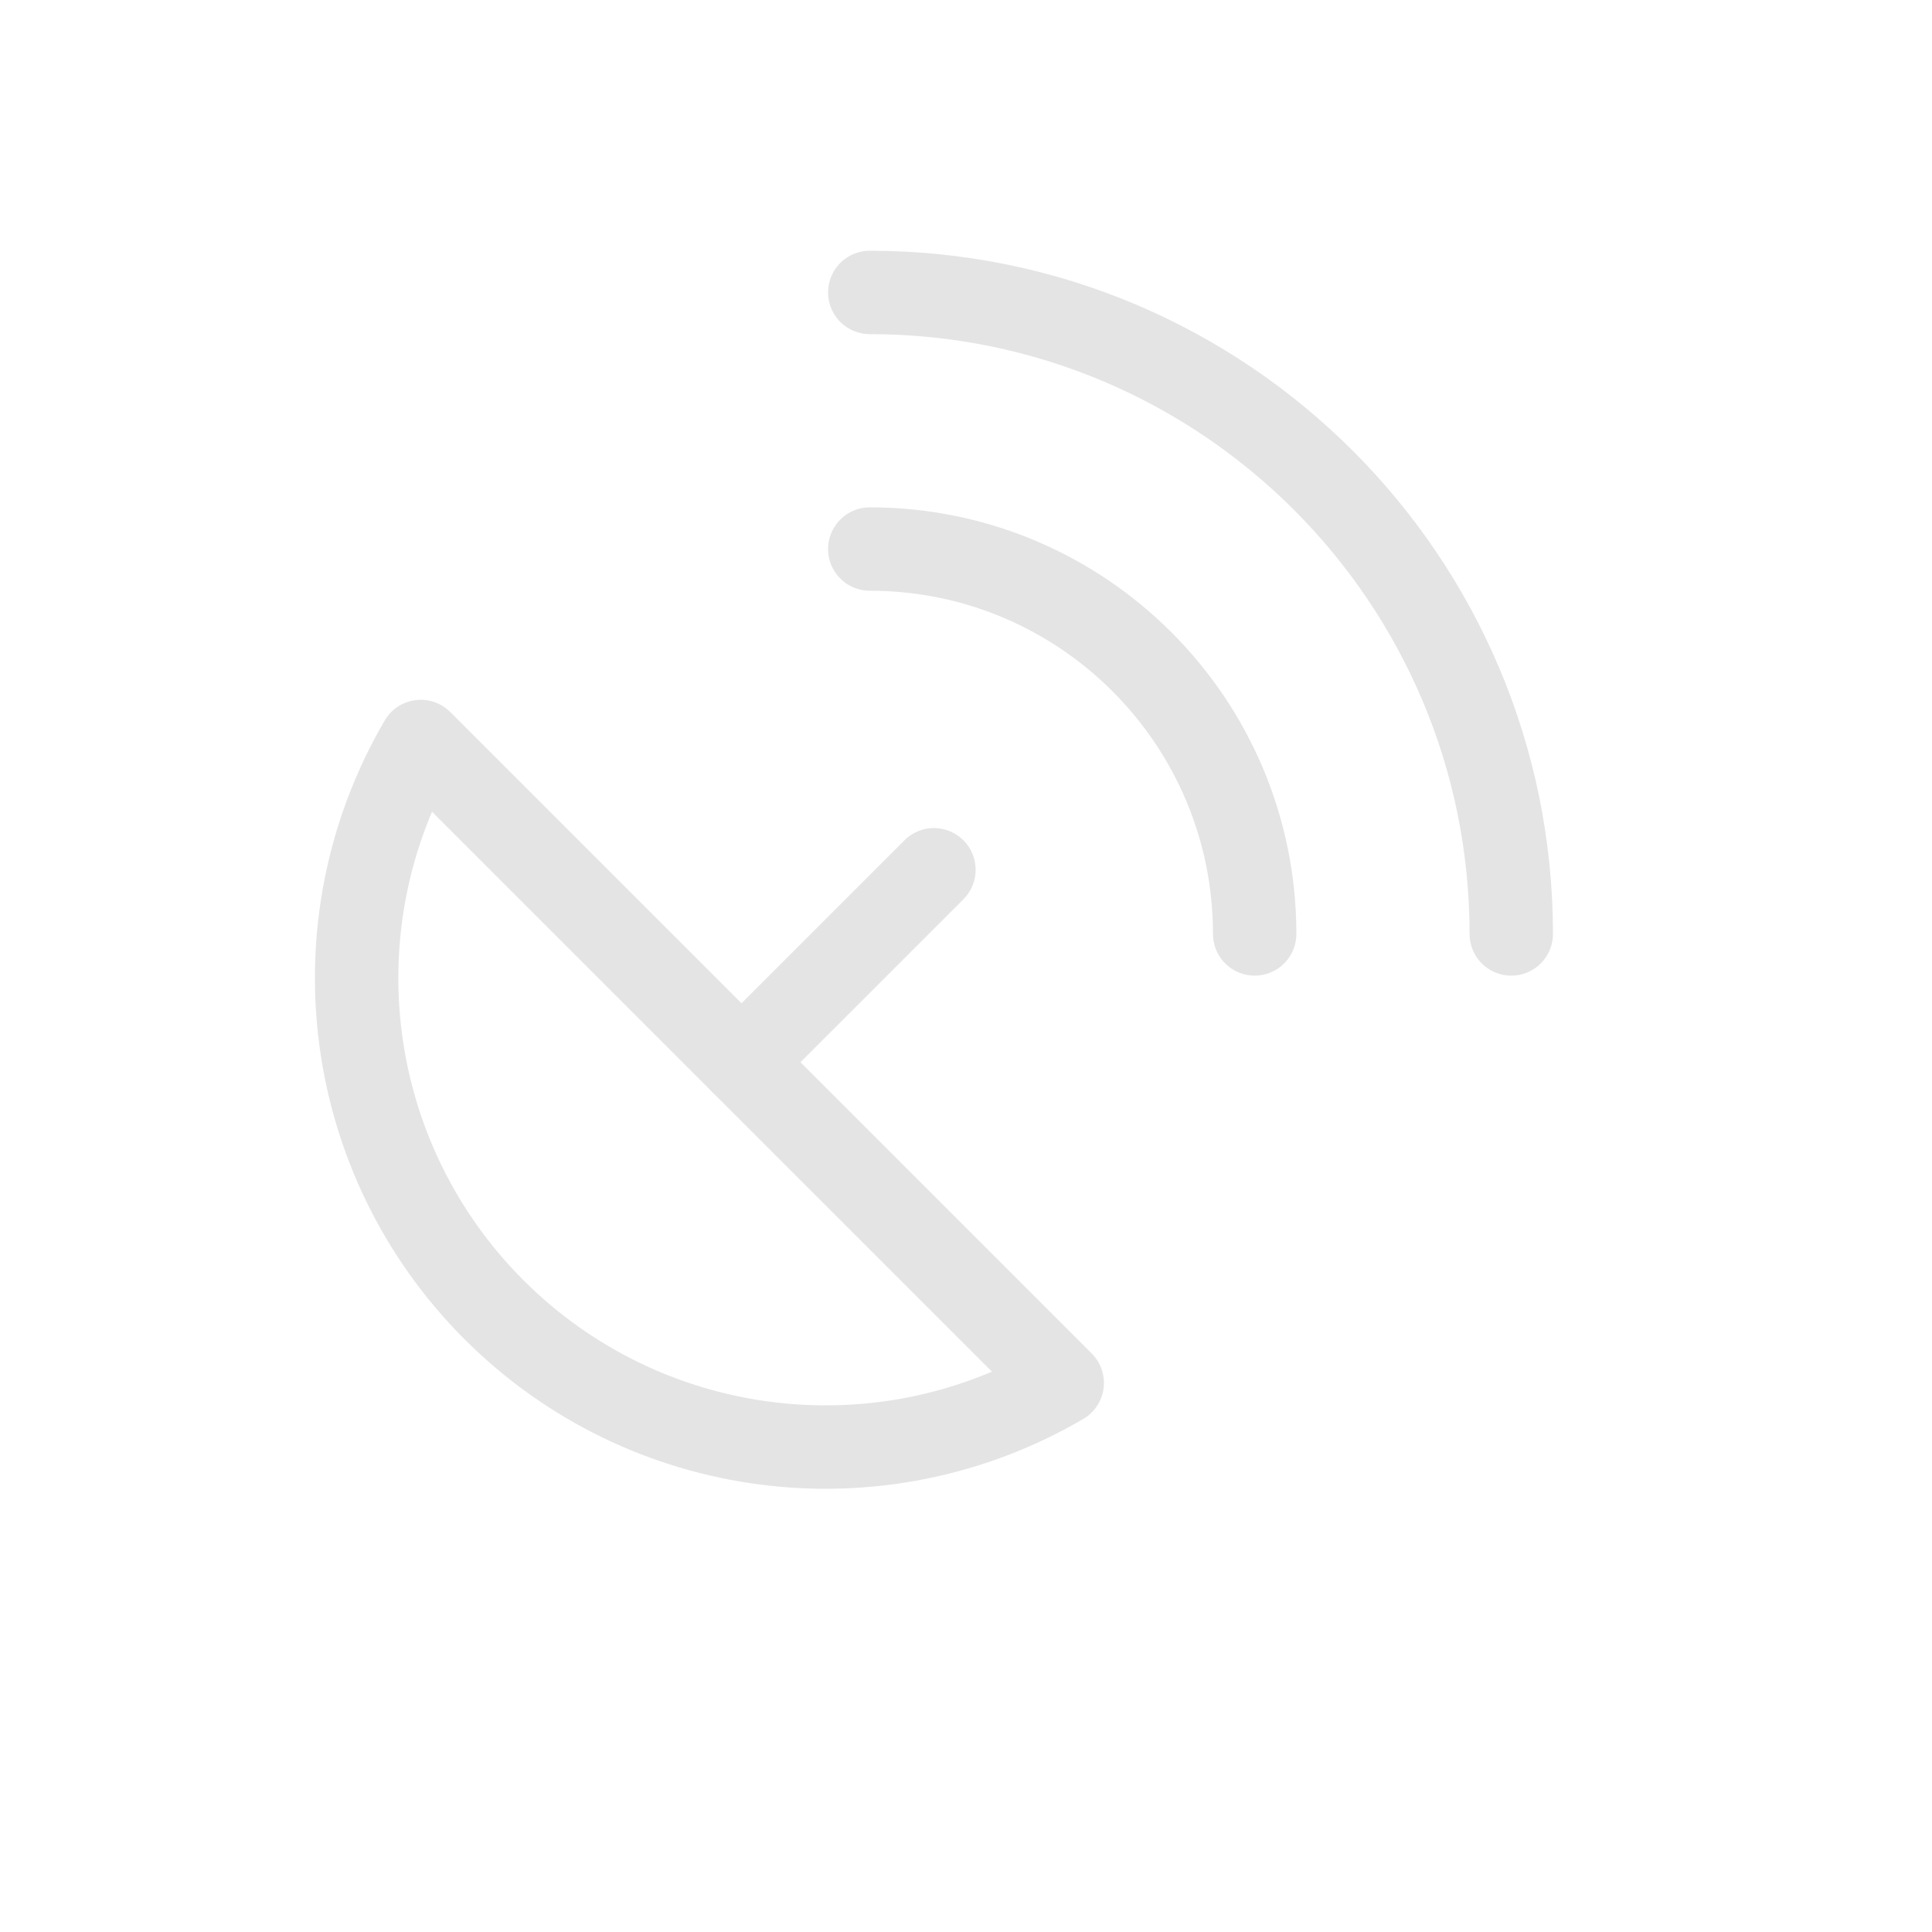
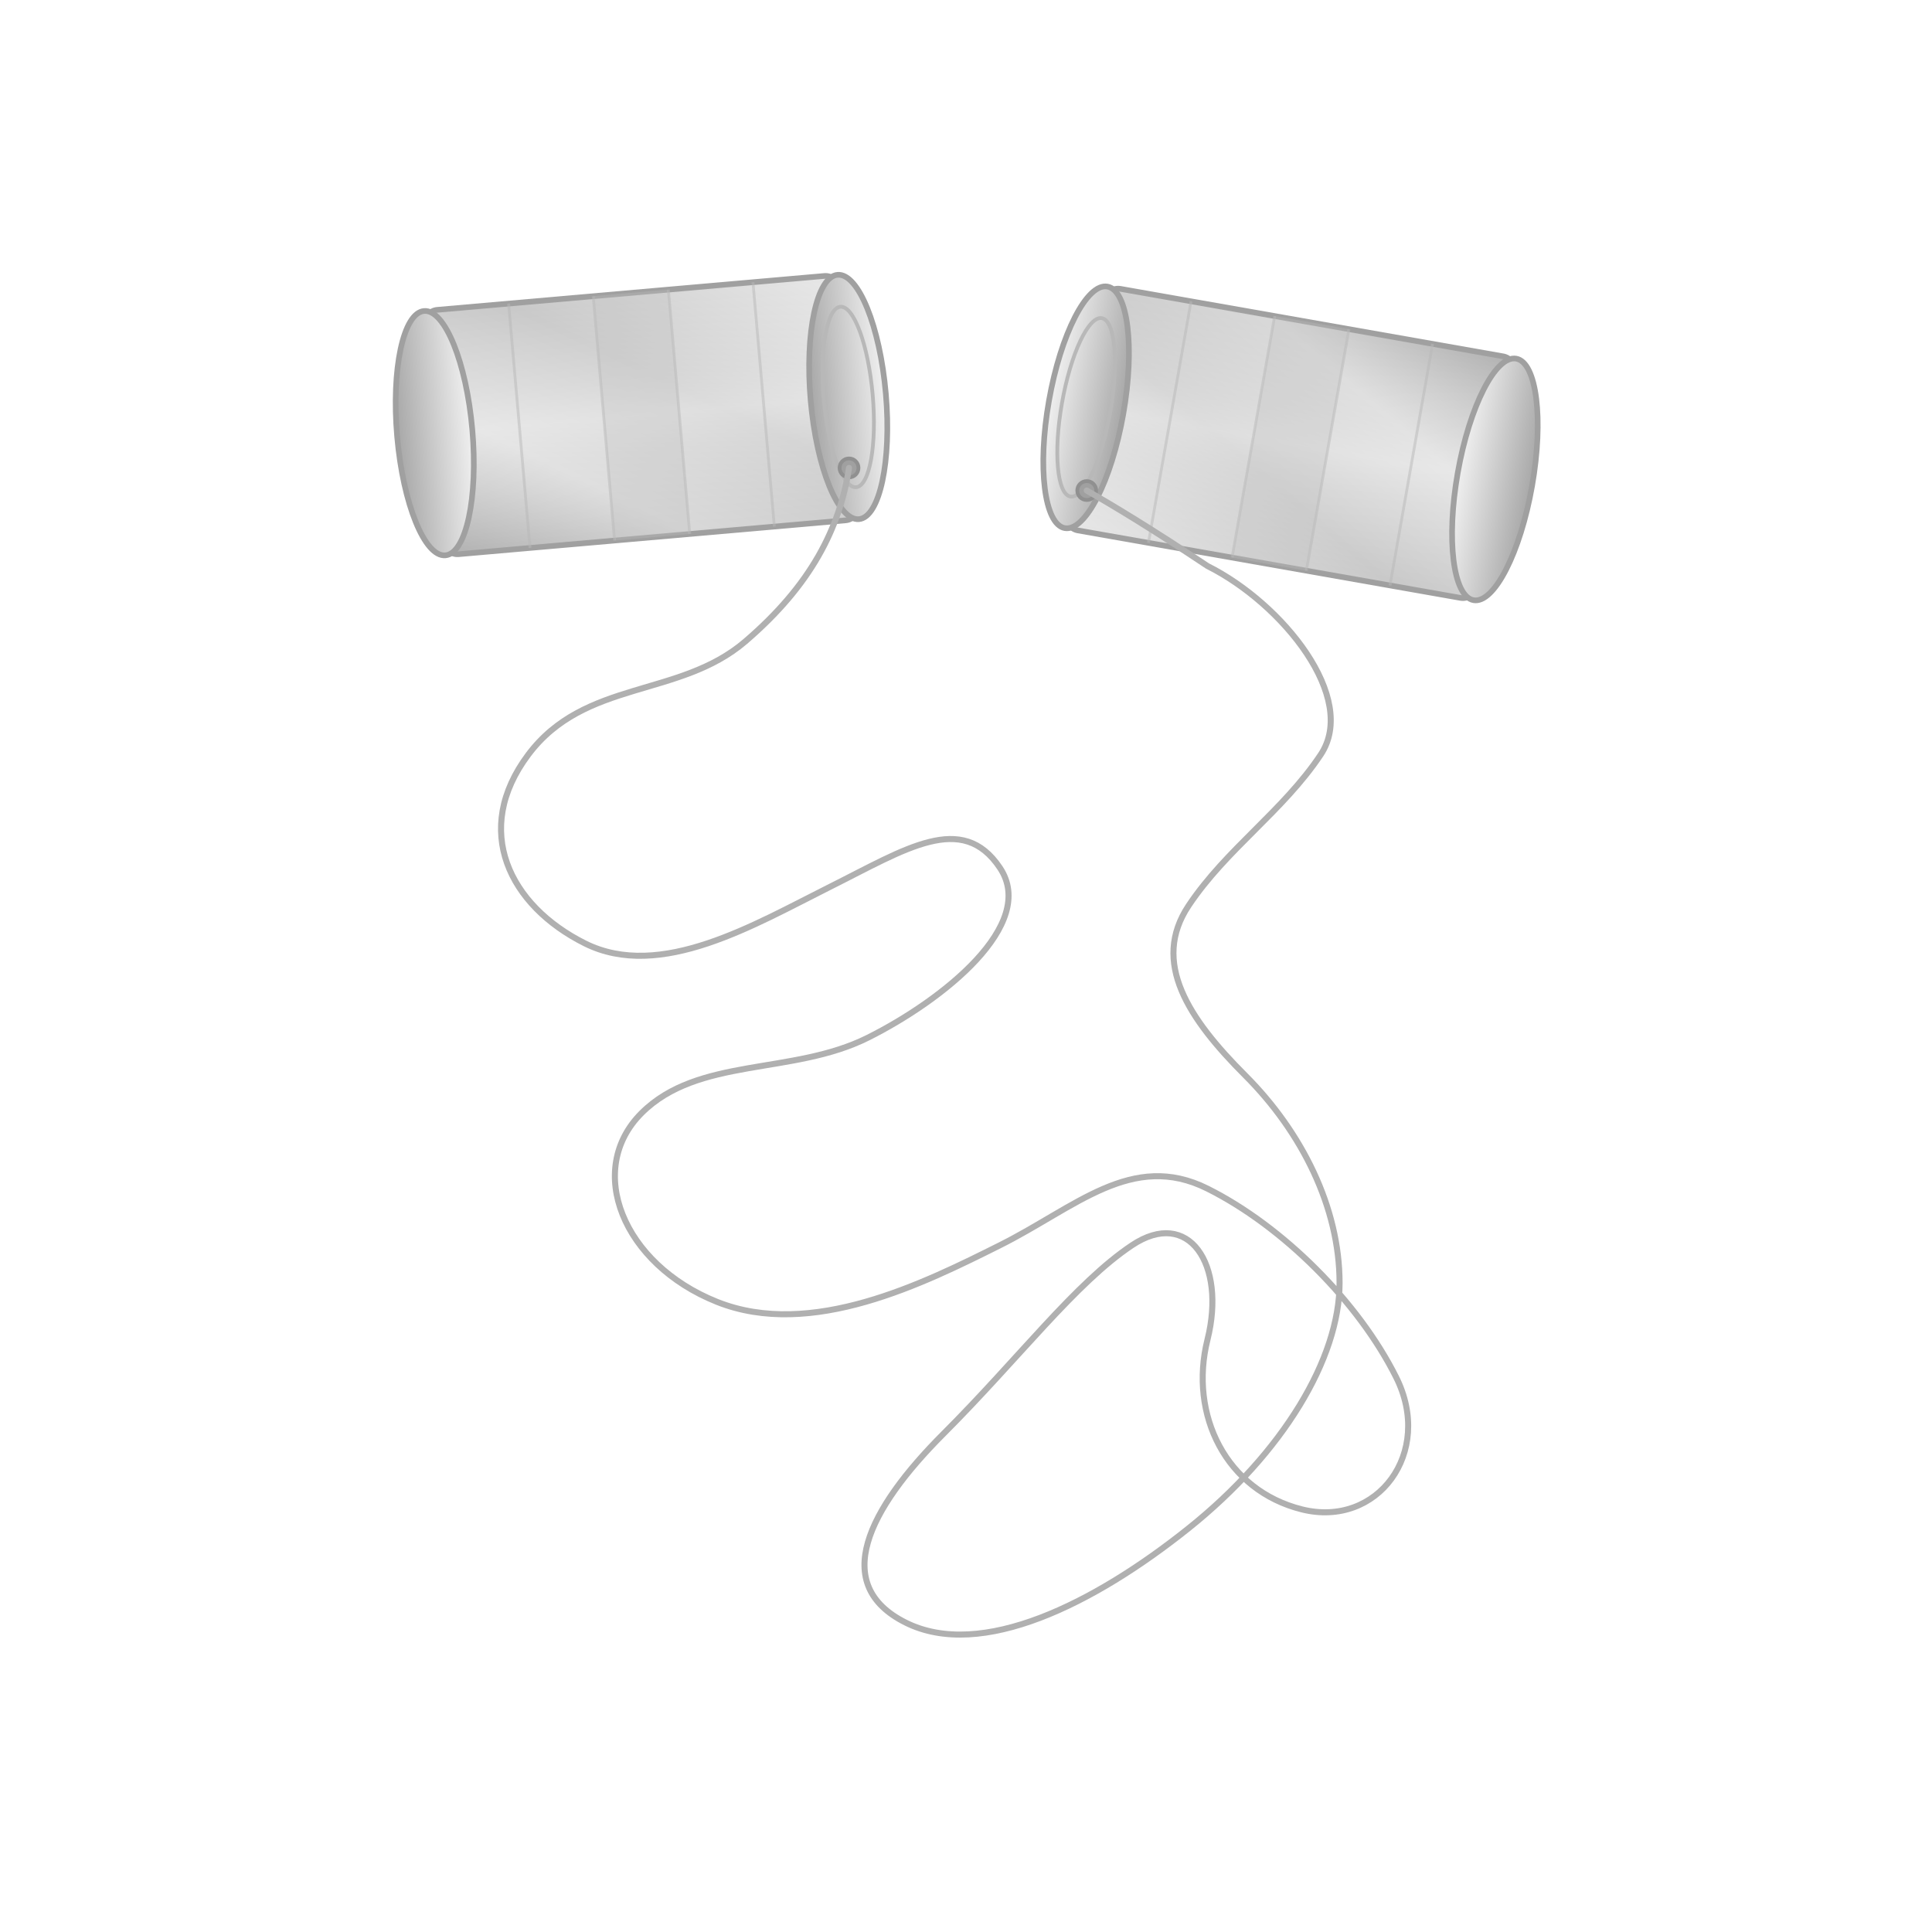
<svg xmlns="http://www.w3.org/2000/svg" width="1024" height="1024" viewBox="0 0 1024 1024">
  <rect width="1024" height="1024" fill="transparent" />
-   <g transform="translate(512, 512) scale(34) translate(-12.5, -13.5)" fill="none" stroke="#e4e4e4" stroke-width="1.3" stroke-linecap="round" stroke-linejoin="round">
-     <path d="M4 10a7.31 7.31 0 0 0 10 10Z" />
-     <path d="m9 15 3-3" />
-     <path d="M17 13a6 6 0 0 0-6-6" />
-     <path d="M21 13A10 10 0 0 0 11 3" />
+   <defs>
+     <linearGradient id="canGrad" x1="0" y1="0" x2="1" y2="1">
+       <stop offset="0%" stop-color="#e8e8e8" />
+       <stop offset="40%" stop-color="#c8c8c8" />
+       <stop offset="70%" stop-color="#d8d8d8" />
+       <stop offset="100%" stop-color="#b0b0b0" />
+     </linearGradient>
+     <linearGradient id="rimGrad" x1="0" y1="0" x2="0" y2="1">
+       <stop offset="0%" stop-color="#f0f0f0" />
+       <stop offset="100%" stop-color="#a8a8a8" />
+     </linearGradient>
+     <linearGradient id="shine" x1="0" y1="0" x2="1" y2="0">
+       <stop offset="0%" stop-color="#ffffff" stop-opacity="0" />
+       <stop offset="35%" stop-color="#ffffff" stop-opacity="0.25" />
+       <stop offset="50%" stop-color="#ffffff" stop-opacity="0.4" />
+       <stop offset="65%" stop-color="#ffffff" stop-opacity="0.25" />
+       <stop offset="100%" stop-color="#ffffff" stop-opacity="0" />
+     </linearGradient>
+   </defs>
+   <g transform="translate(340, 220) rotate(85, 0, 0)">
+     <rect x="-65" y="-110" width="130" height="220" rx="7" ry="7" fill="url(#canGrad)" stroke="#a0a0a0" stroke-width="3" />
+     <rect x="-65" y="-110" width="130" height="220" rx="7" ry="7" fill="url(#shine)" />
+     <ellipse cx="0" cy="-110" rx="65" ry="20" fill="url(#rimGrad)" stroke="#a0a0a0" stroke-width="3" />
+     <ellipse cx="0" cy="-110" rx="48" ry="13" fill="none" stroke="#b8b8b8" stroke-width="2" />
+     <ellipse cx="0" cy="110" rx="65" ry="20" fill="url(#rimGrad)" stroke="#a0a0a0" stroke-width="3" />
+     <line x1="-65" y1="-65" x2="65" y2="-65" stroke="#b8b8b8" stroke-width="1.5" opacity="0.5" />
+     <line x1="-65" y1="-20" x2="65" y2="-20" stroke="#b8b8b8" stroke-width="1.5" opacity="0.5" />
+     <line x1="-65" y1="20" x2="65" y2="20" stroke="#b8b8b8" stroke-width="1.5" opacity="0.5" />
+     <line x1="-65" y1="65" x2="65" y2="65" stroke="#b8b8b8" stroke-width="1.5" opacity="0.5" />
+     <rect x="-65" y="-20" width="130" height="40" fill="#c0c0c0" opacity="0.3" />
  </g>
+   <g transform="translate(684, 235) rotate(-80, 0, 0)">
+     <rect x="-65" y="-110" width="130" height="220" rx="7" ry="7" fill="url(#canGrad)" stroke="#a0a0a0" stroke-width="3" />
+     <rect x="-65" y="-110" width="130" height="220" rx="7" ry="7" fill="url(#shine)" />
+     <ellipse cx="0" cy="-110" rx="65" ry="20" fill="url(#rimGrad)" stroke="#a0a0a0" stroke-width="3" />
+     <ellipse cx="0" cy="-110" rx="48" ry="13" fill="none" stroke="#b8b8b8" stroke-width="2" />
+     <ellipse cx="0" cy="110" rx="65" ry="20" fill="url(#rimGrad)" stroke="#a0a0a0" stroke-width="3" />
+     <line x1="-65" y1="-65" x2="65" y2="-65" stroke="#b8b8b8" stroke-width="1.5" opacity="0.5" />
+     <line x1="-65" y1="-20" x2="65" y2="-20" stroke="#b8b8b8" stroke-width="1.5" opacity="0.5" />
+     <line x1="-65" y1="20" x2="65" y2="20" stroke="#b8b8b8" stroke-width="1.5" opacity="0.5" />
+     <line x1="-65" y1="65" x2="65" y2="65" stroke="#b8b8b8" stroke-width="1.5" opacity="0.5" />
+     <rect x="-65" y="-20" width="130" height="40" fill="#c0c0c0" opacity="0.3" />
+   </g>
+   <circle cx="450" cy="248" r="5" fill="#a0a0a0" stroke="#909090" stroke-width="2" />
+   <circle cx="576" cy="260" r="5" fill="#a0a0a0" stroke="#909090" stroke-width="2" />
+   <path d="M 450 248            C 445 280, 430 310, 395 340            C 360 370, 310 360, 280 400            C 250 440, 270 480, 310 500            C 350 520, 400 490, 440 470            C 480 450, 510 430, 530 460            C 550 490, 500 530, 460 550            C 420 570, 370 560, 340 590            C 310 620, 330 670, 380 690            C 430 710, 490 680, 530 660            C 570 640, 600 610, 640 630            C 680 650, 720 690, 740 730            C 760 770, 730 810, 690 800            C 650 790, 630 750, 640 710            C 650 670, 630 640, 600 660            C 570 680, 540 720, 500 760            C 460 800, 440 840, 480 860            C 520 880, 580 850, 630 810            C 680 770, 710 720, 710 680            C 710 640, 690 600, 660 570            C 630 540, 610 510, 630 480            C 650 450, 680 430, 700 400            C 720 370, 680 320, 640 300            C 610 280, 590 268, 576 260" fill="none" stroke="#b0b0b0" stroke-width="3.2" stroke-linecap="round" stroke-linejoin="round" />
</svg>
